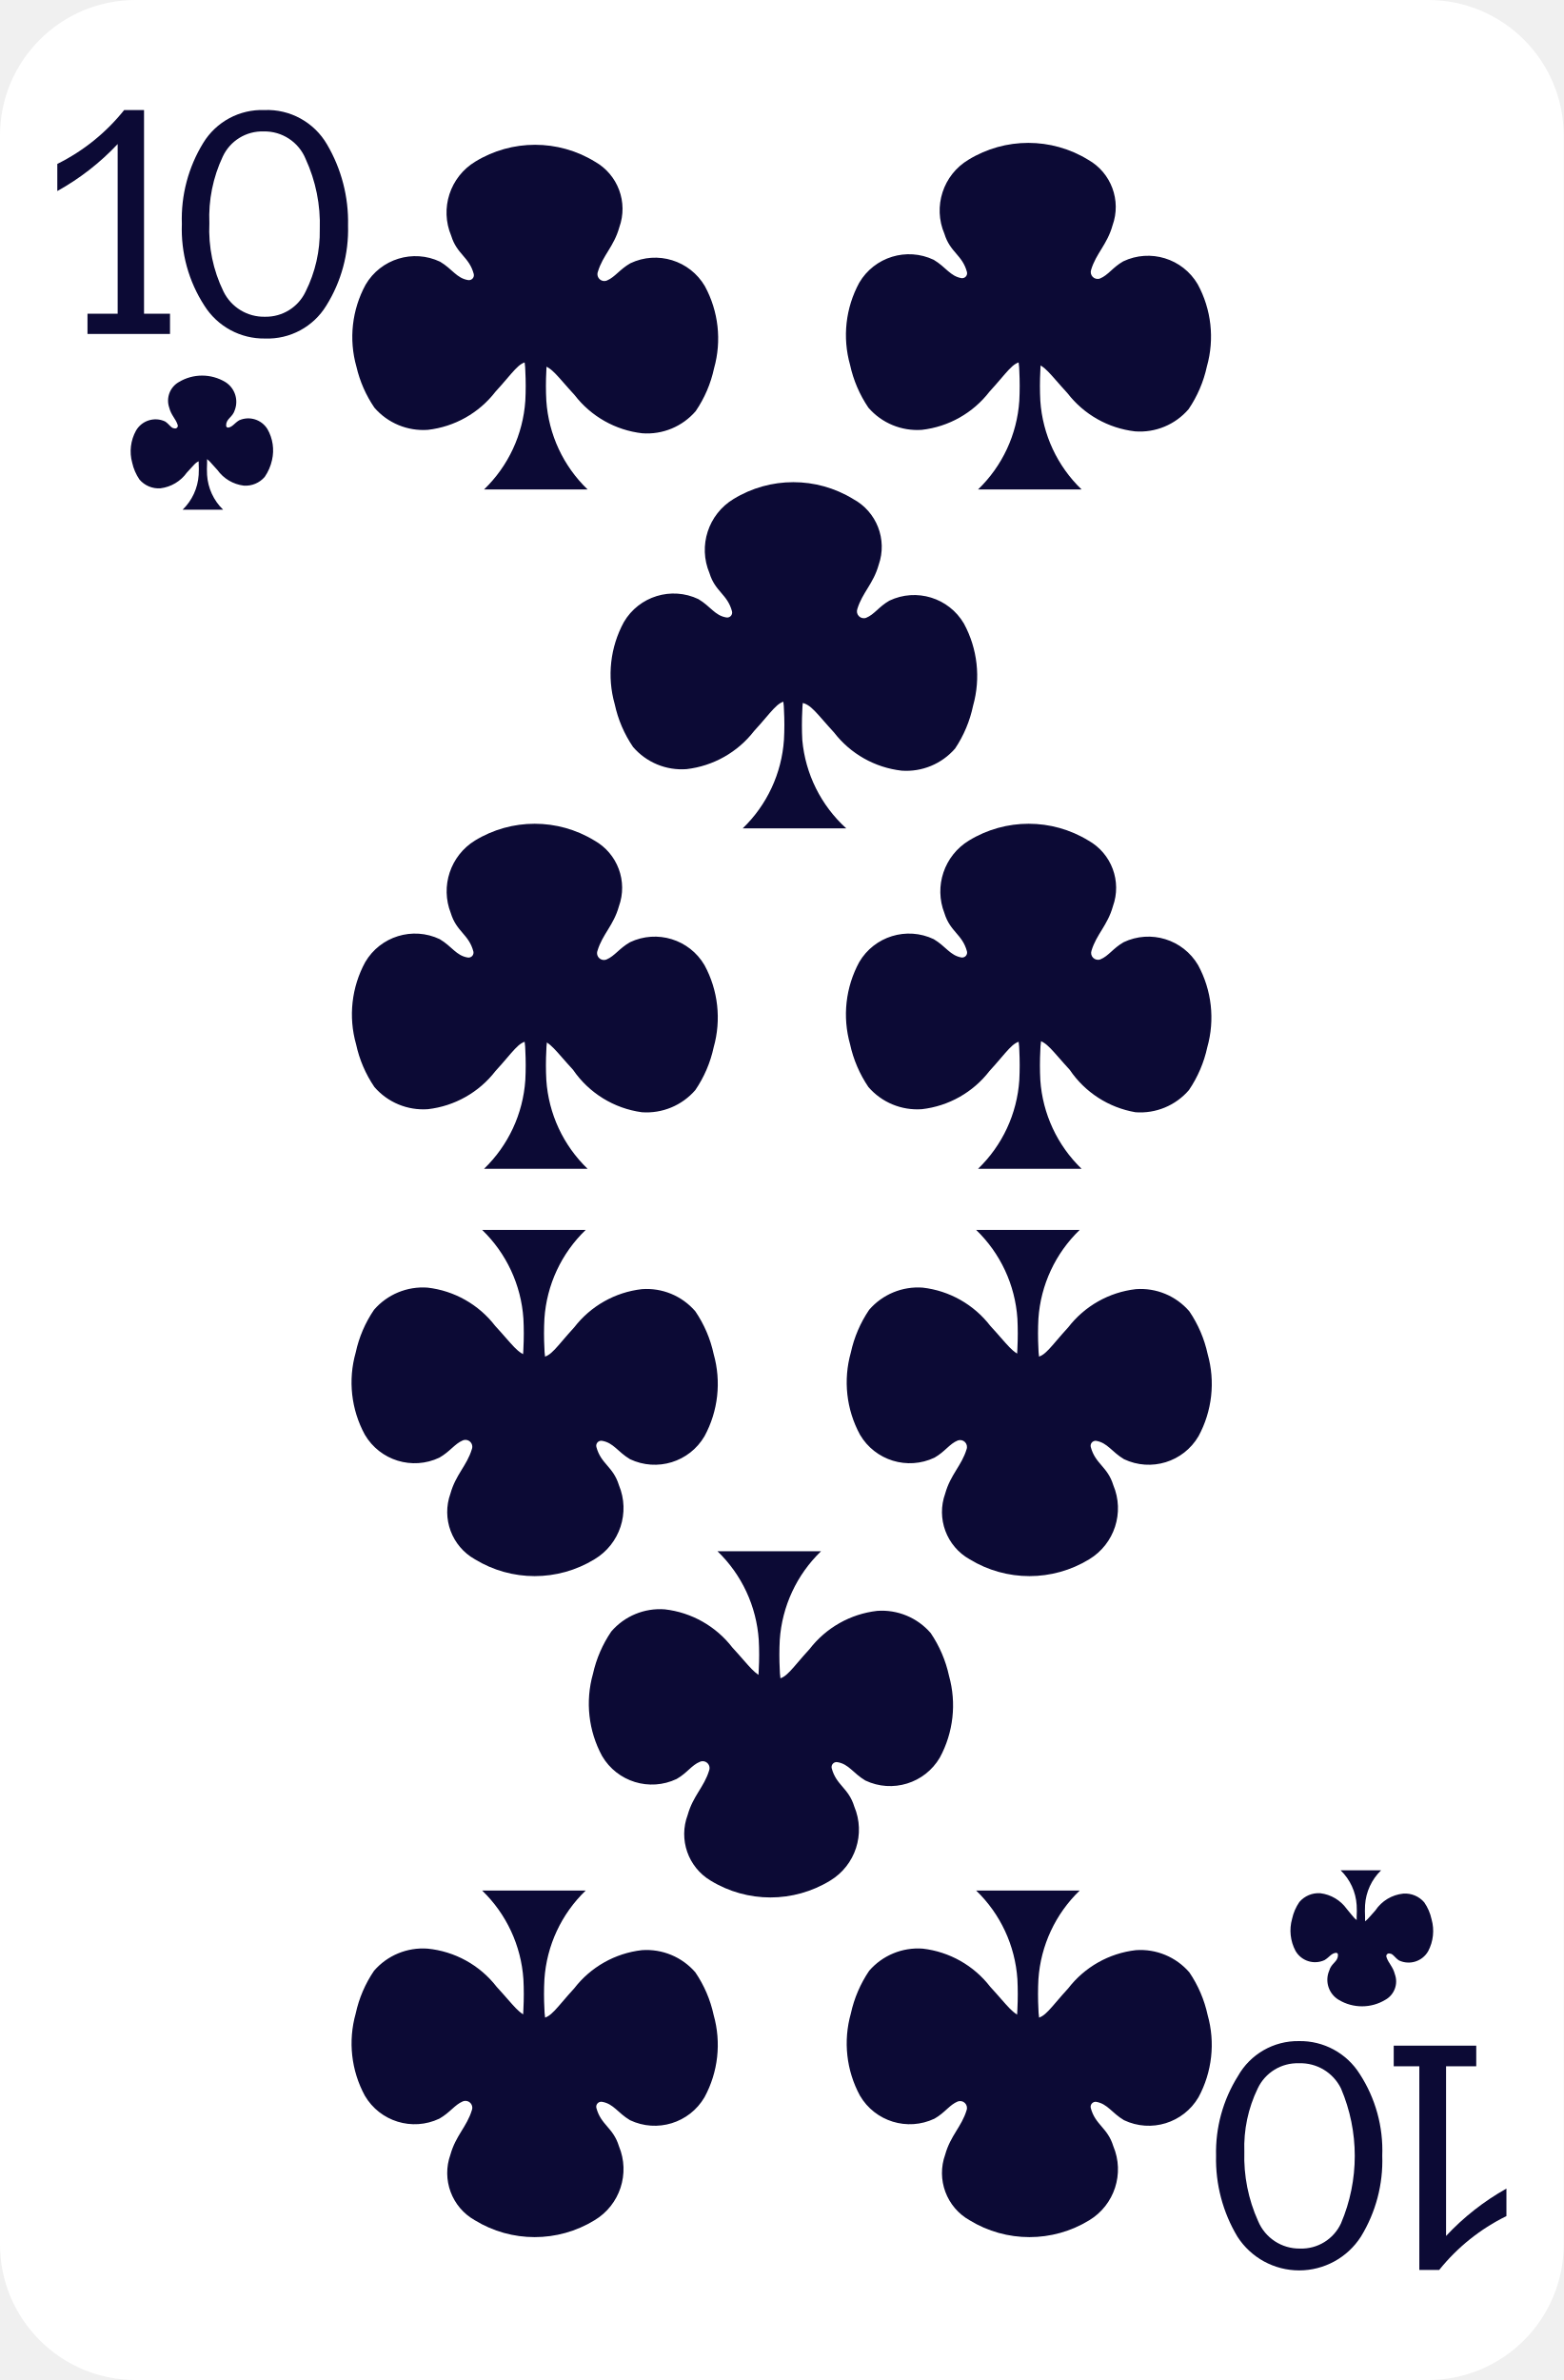
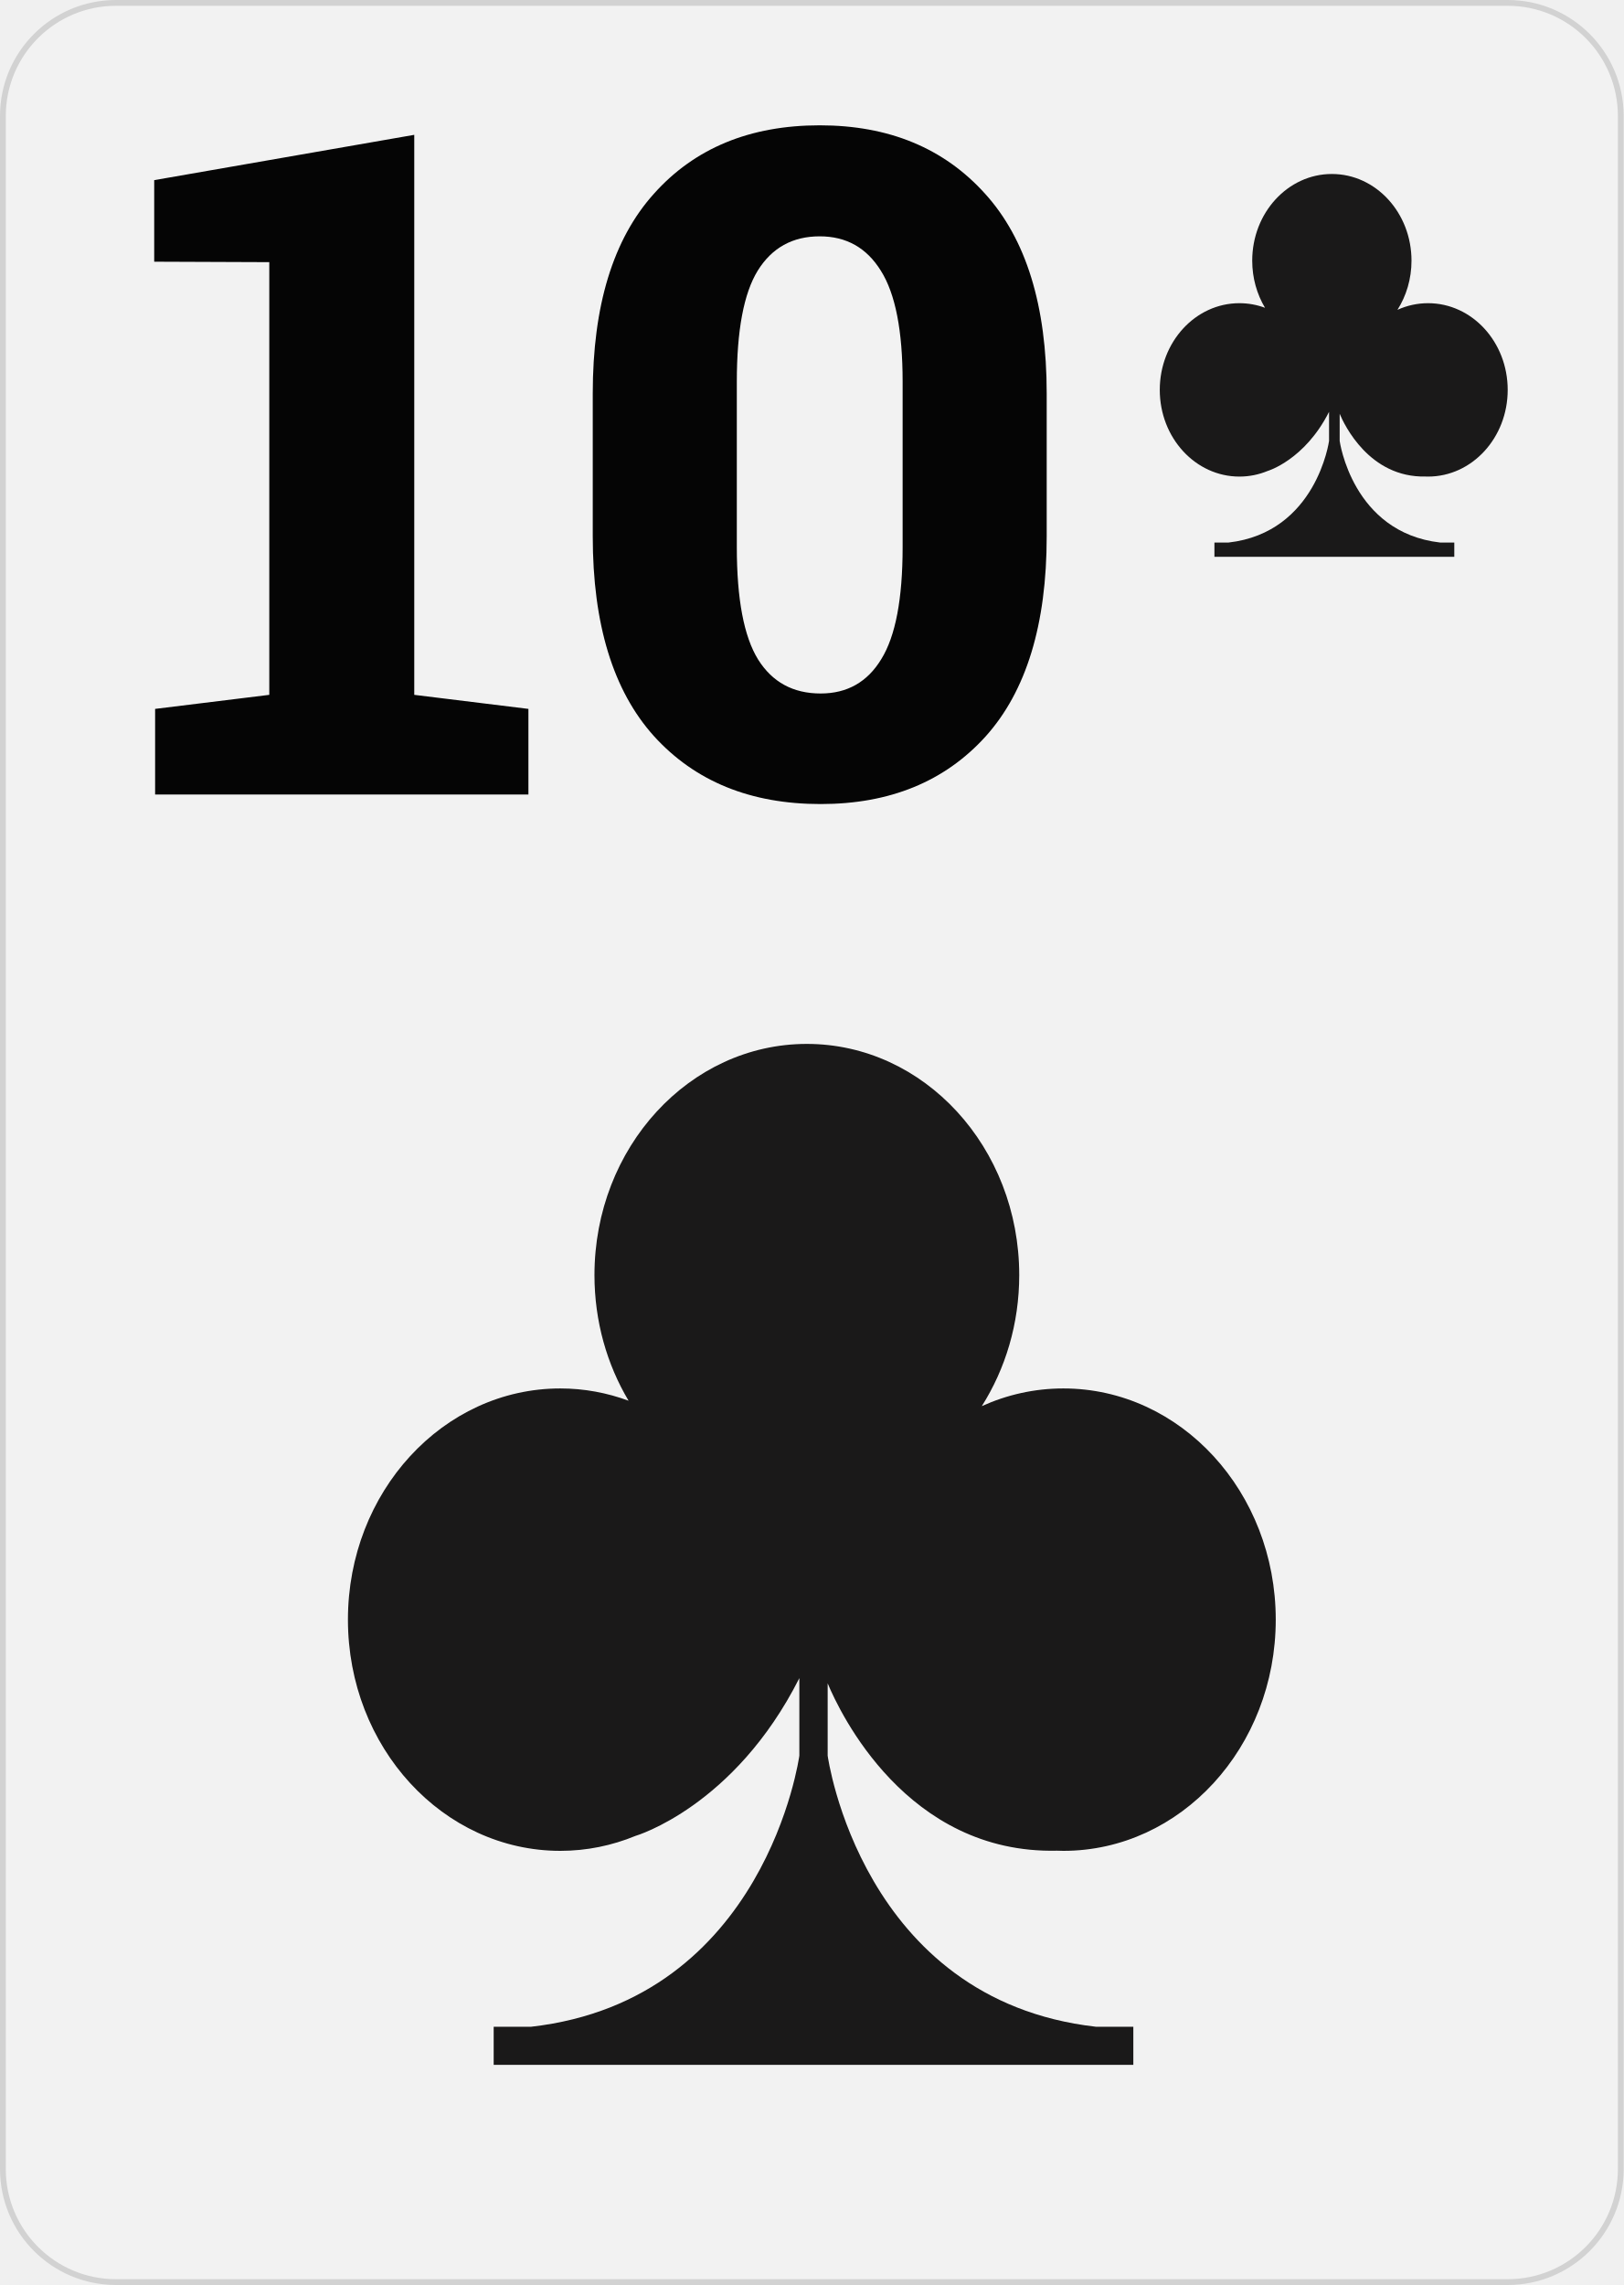
- <svg xmlns="http://www.w3.org/2000/svg" viewBox="0 0 40.93 62.29">
-   <defs>
-     <style>.cls-1{fill:#fff;}.cls-2{fill:#0c0a35;}</style>
-   </defs>
-   <g id="Calque_2" data-name="Calque 2">
-     <g id="Layer_1" data-name="Layer 1">
-       <rect class="cls-1" x="0.09" y="0.09" width="40.74" height="62.1" rx="3.45" ry="3.45" />
-       <path class="cls-1" d="M37.39,62.29H3.54A3.55,3.55,0,0,1,0,58.74V3.54A3.55,3.55,0,0,1,3.54,0H37.39a3.55,3.55,0,0,1,3.54,3.54v55.2A3.55,3.55,0,0,1,37.39,62.29ZM3.54.19A3.36,3.36,0,0,0,.19,3.54v55.2A3.36,3.36,0,0,0,3.54,62.1H37.39a3.36,3.36,0,0,0,3.36-3.36V3.54A3.36,3.36,0,0,0,37.39.19Z" />
-       <path class="cls-2" d="M5.42,11.77c0,.1,0,.24,0,.35a2.91,2.91,0,0,0,0,.31,1.39,1.39,0,0,0,.42.91c-.24,0-.83,0-1.06,0a1.39,1.39,0,0,0,.42-.91,2.66,2.66,0,0,0,0-.31c0-.1,0-.25,0-.35Z" />
-       <path class="cls-2" d="M5.35,12c.1,0,.16.11.34.3a1,1,0,0,0,.69.41.66.66,0,0,0,.55-.23,1.25,1.25,0,0,0,.19-.44A1.12,1.12,0,0,0,7,11.23.59.59,0,0,0,6.26,11c-.13.08-.17.17-.28.19a.05.05,0,0,1-.06-.06c0-.18.17-.2.23-.41A.61.61,0,0,0,5.9,10a1.18,1.18,0,0,0-1.22,0,.56.56,0,0,0-.25.67c.05.2.17.29.22.45a.07.07,0,0,1-.09.09c-.08,0-.13-.11-.24-.18a.59.59,0,0,0-.76.24,1.12,1.12,0,0,0-.1.84,1.27,1.27,0,0,0,.19.44.66.66,0,0,0,.55.23,1,1,0,0,0,.69-.41c.18-.19.24-.29.34-.3Z" />
-       <path class="cls-2" d="M4.45,8.21v.53H2.29V8.21h.79V3.77A6.48,6.48,0,0,1,1.5,5V4.29A5.18,5.18,0,0,0,3.25,2.88h.52V8.21Z" />
-       <path class="cls-2" d="M6.94,8.86A1.84,1.84,0,0,1,5.35,8a3.68,3.68,0,0,1-.59-2.14,3.8,3.8,0,0,1,.56-2.12,1.8,1.8,0,0,1,1.6-.86,1.81,1.81,0,0,1,1.64.9A4,4,0,0,1,9.11,5.9,3.76,3.76,0,0,1,8.54,8,1.8,1.8,0,0,1,6.94,8.86Zm0-.57A1.15,1.15,0,0,0,8,7.63,3.51,3.51,0,0,0,8.37,6,4.07,4.07,0,0,0,8,4.16a1.16,1.16,0,0,0-1.1-.72,1.14,1.14,0,0,0-1.07.66,3.71,3.71,0,0,0-.35,1.74,3.69,3.69,0,0,0,.37,1.79A1.18,1.18,0,0,0,6.94,8.29Z" />
-       <path class="cls-2" d="M35.51,50.52c0-.1,0-.24,0-.35a2.65,2.65,0,0,0,0-.31,1.39,1.39,0,0,0-.42-.91c.24,0,.83,0,1.06,0a1.39,1.39,0,0,0-.42.91,2.91,2.91,0,0,0,0,.31c0,.1,0,.25,0,.35Z" />
-       <path class="cls-2" d="M35.58,50.27c-.1,0-.16-.11-.33-.31a1,1,0,0,0-.69-.41.66.66,0,0,0-.55.23,1.24,1.24,0,0,0-.19.44,1.13,1.13,0,0,0,.09.84.59.59,0,0,0,.76.24c.13-.08.17-.17.29-.19a.05.05,0,0,1,.06.06c0,.18-.17.2-.23.41a.61.61,0,0,0,.25.76,1.18,1.18,0,0,0,1.22,0,.55.55,0,0,0,.25-.67c-.05-.2-.17-.29-.22-.45a.07.07,0,0,1,.09-.09c.08,0,.13.11.24.18a.59.59,0,0,0,.76-.24,1.13,1.13,0,0,0,.09-.84,1.24,1.24,0,0,0-.19-.44.66.66,0,0,0-.55-.23A1,1,0,0,0,36,50c-.18.2-.24.29-.33.31Z" />
-       <path class="cls-2" d="M36.48,54.08v-.54h2.16v.54h-.79v4.44a6.54,6.54,0,0,1,1.58-1.24V58a5.19,5.19,0,0,0-1.76,1.41h-.52V54.08Z" />
-       <path class="cls-2" d="M34,53.42a1.84,1.84,0,0,1,1.59.86,3.67,3.67,0,0,1,.59,2.14,3.8,3.8,0,0,1-.56,2.12,1.92,1.92,0,0,1-3.23,0,3.94,3.94,0,0,1-.56-2.12,3.75,3.75,0,0,1,.57-2.08A1.8,1.8,0,0,1,34,53.42ZM34,54a1.15,1.15,0,0,0-1.08.66,3.52,3.52,0,0,0-.35,1.66,4.09,4.09,0,0,0,.36,1.81,1.17,1.17,0,0,0,1.1.72,1.14,1.14,0,0,0,1.07-.66,4.5,4.5,0,0,0,0-3.53A1.18,1.18,0,0,0,34,54Z" />
-       <path class="cls-2" d="M13.65,8.83c0,.26.1.63.1.88a7.46,7.46,0,0,1,0,.78,3.56,3.56,0,0,1-1.08,2.32c.6,0,2.11,0,2.71,0a3.55,3.55,0,0,1-1.08-2.32,7.17,7.17,0,0,1,0-.78c0-.26.1-.63.1-.88Z" />
-       <path class="cls-2" d="M13.83,9.47c-.25,0-.4.28-.86.78a2.61,2.61,0,0,1-1.77,1,1.69,1.69,0,0,1-1.4-.58A3.17,3.17,0,0,1,9.33,9.6a2.86,2.86,0,0,1,.24-2.15,1.51,1.51,0,0,1,1.95-.6c.32.19.43.43.73.48a.13.13,0,0,0,.15-.16c-.12-.45-.44-.51-.59-1a1.56,1.56,0,0,1,.63-1.94,3,3,0,0,1,3.13,0,1.42,1.42,0,0,1,.64,1.72c-.14.5-.43.73-.56,1.16a.18.18,0,0,0,.24.23c.21-.09.33-.29.61-.45a1.51,1.51,0,0,1,1.95.6,2.87,2.87,0,0,1,.24,2.15,3.17,3.17,0,0,1-.48,1.12,1.68,1.68,0,0,1-1.4.58,2.61,2.61,0,0,1-1.77-1c-.46-.5-.6-.74-.86-.78Z" />
-       <path class="cls-2" d="M26.58,8.83c0,.26.1.63.1.88a7.74,7.74,0,0,1,0,.78,3.55,3.55,0,0,1-1.08,2.32c.6,0,2.11,0,2.71,0a3.55,3.55,0,0,1-1.08-2.32,7.46,7.46,0,0,1,0-.78c0-.26.1-.63.1-.88Z" />
-       <path class="cls-2" d="M26.76,9.47c-.25,0-.4.28-.86.78a2.61,2.61,0,0,1-1.77,1,1.69,1.69,0,0,1-1.4-.58,3.21,3.21,0,0,1-.48-1.12,2.87,2.87,0,0,1,.24-2.15,1.51,1.51,0,0,1,1.95-.6c.32.19.43.43.73.48a.13.13,0,0,0,.14-.16c-.12-.45-.44-.51-.59-1a1.55,1.55,0,0,1,.63-1.94,3,3,0,0,1,3.13,0,1.42,1.42,0,0,1,.64,1.72c-.14.5-.43.73-.56,1.16a.18.18,0,0,0,.23.23c.22-.09.33-.29.61-.45a1.51,1.51,0,0,1,1.95.6,2.87,2.87,0,0,1,.24,2.15,3.19,3.19,0,0,1-.48,1.12,1.68,1.68,0,0,1-1.4.58,2.61,2.61,0,0,1-1.77-1c-.46-.5-.6-.74-.86-.78Z" />
-       <path class="cls-2" d="M27.28,53.46c0-.26-.1-.63-.1-.88a7.45,7.45,0,0,1,0-.78,3.56,3.56,0,0,1,1.08-2.32c-.6,0-2.11,0-2.71,0a3.55,3.55,0,0,1,1.08,2.32,7.74,7.74,0,0,1,0,.78c0,.26-.1.63-.1.88Z" />
-       <path class="cls-2" d="M27.1,52.82c.25,0,.4-.28.86-.78a2.61,2.61,0,0,1,1.77-1,1.69,1.69,0,0,1,1.4.58,3.19,3.19,0,0,1,.48,1.12,2.88,2.88,0,0,1-.24,2.15,1.51,1.51,0,0,1-1.95.6c-.32-.19-.43-.43-.73-.48a.13.13,0,0,0-.14.16c.12.45.44.51.59,1a1.56,1.56,0,0,1-.63,1.94,3,3,0,0,1-3.13,0,1.42,1.42,0,0,1-.64-1.72c.14-.5.43-.73.56-1.16a.18.18,0,0,0-.23-.23c-.22.09-.33.29-.61.45a1.51,1.51,0,0,1-1.95-.6,2.87,2.87,0,0,1-.24-2.15,3.21,3.21,0,0,1,.48-1.12,1.69,1.69,0,0,1,1.4-.58,2.61,2.61,0,0,1,1.77,1c.46.5.6.74.86.78Z" />
-       <path class="cls-2" d="M14.35,53.46c0-.26-.1-.63-.1-.88a7.16,7.16,0,0,1,0-.78,3.55,3.55,0,0,1,1.08-2.32c-.6,0-2.11,0-2.71,0a3.56,3.56,0,0,1,1.08,2.32,7.45,7.45,0,0,1,0,.78c0,.26-.1.63-.1.88Z" />
-       <path class="cls-2" d="M14.17,52.82c.25,0,.4-.28.86-.78a2.61,2.61,0,0,1,1.77-1,1.69,1.69,0,0,1,1.4.58,3.17,3.17,0,0,1,.48,1.12,2.87,2.87,0,0,1-.24,2.15,1.51,1.51,0,0,1-1.95.6c-.32-.19-.43-.43-.73-.48a.13.13,0,0,0-.15.16c.12.45.44.51.59,1a1.56,1.56,0,0,1-.64,1.94,3,3,0,0,1-3.13,0,1.42,1.42,0,0,1-.64-1.72c.14-.5.43-.73.56-1.16a.18.18,0,0,0-.24-.23c-.21.09-.33.29-.61.45a1.51,1.51,0,0,1-1.95-.6,2.87,2.87,0,0,1-.24-2.15,3.17,3.17,0,0,1,.48-1.12,1.69,1.69,0,0,1,1.4-.58A2.61,2.61,0,0,1,13,52c.46.5.6.74.86.78Z" />
-       <path class="cls-2" d="M13.65,26.61c0,.26.1.63.1.88a7.46,7.46,0,0,1,0,.78,3.56,3.56,0,0,1-1.08,2.32c.6,0,2.11,0,2.71,0a3.55,3.55,0,0,1-1.08-2.32,7.17,7.17,0,0,1,0-.78c0-.26.1-.63.1-.88Z" />
-       <path class="cls-2" d="M13.83,27.25c-.25,0-.4.28-.86.78a2.61,2.61,0,0,1-1.77,1,1.69,1.69,0,0,1-1.4-.58,3.17,3.17,0,0,1-.48-1.12,2.86,2.86,0,0,1,.24-2.15,1.51,1.51,0,0,1,1.95-.6c.32.19.43.43.73.48a.13.13,0,0,0,.15-.16c-.12-.45-.44-.51-.59-1A1.56,1.56,0,0,1,12.43,22a3,3,0,0,1,3.13,0,1.42,1.42,0,0,1,.64,1.72c-.14.5-.43.73-.56,1.16a.18.18,0,0,0,.24.23c.21-.09.33-.29.61-.45a1.51,1.51,0,0,1,1.95.6,2.87,2.87,0,0,1,.24,2.15,3.17,3.17,0,0,1-.48,1.12,1.69,1.69,0,0,1-1.4.58A2.61,2.61,0,0,1,15,28c-.46-.5-.6-.74-.86-.78Z" />
-       <path class="cls-2" d="M26.58,26.61c0,.26.1.63.1.88a7.75,7.75,0,0,1,0,.78,3.55,3.55,0,0,1-1.08,2.32c.6,0,2.11,0,2.71,0a3.56,3.56,0,0,1-1.08-2.32,7.46,7.46,0,0,1,0-.78c0-.26.1-.63.1-.88Z" />
-       <path class="cls-2" d="M26.76,27.25c-.25,0-.4.28-.86.78a2.61,2.61,0,0,1-1.77,1,1.69,1.69,0,0,1-1.4-.58,3.21,3.21,0,0,1-.48-1.12,2.87,2.87,0,0,1,.24-2.15,1.51,1.51,0,0,1,1.95-.6c.32.19.43.43.73.48a.13.13,0,0,0,.14-.16c-.12-.45-.44-.51-.59-1A1.56,1.56,0,0,1,25.36,22a3,3,0,0,1,3.13,0,1.42,1.42,0,0,1,.64,1.72c-.14.5-.43.73-.56,1.16a.18.18,0,0,0,.23.23c.22-.09.33-.29.61-.45a1.51,1.51,0,0,1,1.95.6,2.87,2.87,0,0,1,.24,2.15,3.2,3.2,0,0,1-.48,1.12,1.68,1.68,0,0,1-1.4.58A2.61,2.61,0,0,1,28,28c-.46-.5-.6-.74-.86-.78Z" />
-       <path class="cls-2" d="M27.28,36.17c0-.26-.1-.63-.1-.88a7.46,7.46,0,0,1,0-.78,3.56,3.56,0,0,1,1.08-2.32c-.6,0-2.11,0-2.71,0a3.55,3.55,0,0,1,1.08,2.32,7.74,7.74,0,0,1,0,.78c0,.26-.1.63-.1.88Z" />
-       <path class="cls-2" d="M27.1,35.52c.25,0,.4-.28.86-.78a2.61,2.61,0,0,1,1.77-1,1.68,1.68,0,0,1,1.4.58,3.19,3.19,0,0,1,.48,1.12,2.87,2.87,0,0,1-.24,2.15,1.51,1.51,0,0,1-1.95.6c-.32-.19-.43-.43-.73-.48a.13.13,0,0,0-.14.16c.12.45.44.51.59,1a1.56,1.56,0,0,1-.63,1.94,3,3,0,0,1-3.13,0,1.42,1.42,0,0,1-.64-1.72c.14-.5.43-.73.56-1.16a.18.18,0,0,0-.23-.23c-.22.09-.33.29-.61.45a1.51,1.51,0,0,1-1.95-.6,2.87,2.87,0,0,1-.24-2.15,3.2,3.2,0,0,1,.48-1.12,1.69,1.69,0,0,1,1.4-.58,2.61,2.61,0,0,1,1.77,1c.46.5.6.74.86.78Z" />
-       <path class="cls-2" d="M14.35,36.17c0-.26-.1-.63-.1-.88a7.17,7.17,0,0,1,0-.78,3.55,3.55,0,0,1,1.08-2.32c-.6,0-2.11,0-2.71,0a3.56,3.56,0,0,1,1.08,2.32,7.46,7.46,0,0,1,0,.78c0,.26-.1.63-.1.88Z" />
-       <path class="cls-2" d="M14.17,35.52c.25,0,.4-.28.86-.78a2.61,2.61,0,0,1,1.77-1,1.68,1.68,0,0,1,1.4.58,3.17,3.17,0,0,1,.48,1.12,2.87,2.87,0,0,1-.24,2.15,1.51,1.51,0,0,1-1.95.6c-.32-.19-.43-.43-.73-.48a.13.13,0,0,0-.15.16c.12.45.44.51.59,1a1.56,1.56,0,0,1-.64,1.94,3,3,0,0,1-3.13,0,1.42,1.42,0,0,1-.64-1.72c.14-.5.43-.73.56-1.16a.18.18,0,0,0-.24-.23c-.21.09-.33.29-.61.45a1.51,1.51,0,0,1-1.95-.6,2.86,2.86,0,0,1-.24-2.15,3.16,3.16,0,0,1,.48-1.12,1.69,1.69,0,0,1,1.4-.58,2.61,2.61,0,0,1,1.77,1c.46.5.6.74.86.78Z" />
-       <path class="cls-2" d="M20.42,17.7c0,.26.1.63.1.88a7.17,7.17,0,0,1,0,.78,3.55,3.55,0,0,1-1.08,2.32c.6,0,2.11,0,2.71,0A3.55,3.55,0,0,1,21,19.37a7.45,7.45,0,0,1,0-.78c0-.26.1-.63.1-.88Z" />
-       <path class="cls-2" d="M20.6,18.35c-.25,0-.4.28-.86.78a2.62,2.62,0,0,1-1.77,1,1.68,1.68,0,0,1-1.4-.58,3.17,3.17,0,0,1-.48-1.12,2.86,2.86,0,0,1,.24-2.15,1.51,1.51,0,0,1,1.95-.6c.32.19.43.43.73.48a.13.13,0,0,0,.15-.16c-.12-.45-.44-.51-.59-1a1.56,1.56,0,0,1,.63-1.94,3,3,0,0,1,3.13,0A1.42,1.42,0,0,1,23,14.78c-.14.5-.43.73-.56,1.16a.18.18,0,0,0,.23.23c.22-.09.33-.29.61-.45a1.51,1.51,0,0,1,1.95.6,2.87,2.87,0,0,1,.24,2.15A3.19,3.19,0,0,1,25,19.59a1.69,1.69,0,0,1-1.4.58,2.61,2.61,0,0,1-1.77-1c-.46-.5-.6-.74-.86-.78Z" />
-       <path class="cls-2" d="M20.51,44.58c0-.26-.1-.63-.1-.88a7.41,7.41,0,0,1,0-.78,3.56,3.56,0,0,1,1.08-2.32c-.6,0-2.11,0-2.71,0a3.55,3.55,0,0,1,1.08,2.32,7.2,7.2,0,0,1,0,.78c0,.26-.1.63-.1.88Z" />
-       <path class="cls-2" d="M20.33,43.94c.25,0,.4-.28.86-.78a2.61,2.61,0,0,1,1.77-1,1.69,1.69,0,0,1,1.4.58,3.21,3.21,0,0,1,.48,1.12A2.87,2.87,0,0,1,24.6,46a1.51,1.51,0,0,1-1.95.6c-.32-.19-.43-.43-.73-.48a.13.13,0,0,0-.15.16c.12.45.44.51.59,1a1.56,1.56,0,0,1-.63,1.94,3,3,0,0,1-3.13,0A1.42,1.42,0,0,1,18,47.5c.14-.5.43-.73.56-1.16a.18.18,0,0,0-.24-.23c-.22.09-.33.29-.61.45a1.51,1.51,0,0,1-1.95-.6,2.87,2.87,0,0,1-.24-2.15A3.21,3.21,0,0,1,16,42.7a1.68,1.68,0,0,1,1.4-.58,2.61,2.61,0,0,1,1.77,1c.46.5.6.74.86.78Z" />
-     </g>
-   </g>
+ <svg xmlns="http://www.w3.org/2000/svg" width="280" height="394" viewBox="0 0 280 394" fill="none">
+   <rect x="0.5" y="0.5" width="279" height="393" rx="19.5" fill="#F2F2F2" stroke="#D2D2D2" />
+   <path d="M26.75 137V122.234L46.438 119.812V45.203L26.594 45.125V31.062L71.438 23.25V119.812L91.125 122.234V137H26.75ZM141.516 138.641C129.432 138.641 119.849 134.734 112.766 126.922C105.734 119.109 102.219 107.625 102.219 92.469V67.859C102.219 52.703 105.734 41.219 112.766 33.406C119.797 25.542 129.328 21.609 141.359 21.609C153.286 21.609 162.792 25.542 169.875 33.406C176.958 41.219 180.5 52.703 180.5 67.859V92.469C180.5 107.677 176.984 119.187 169.953 127C162.922 134.76 153.443 138.641 141.516 138.641ZM141.516 119.578C146.099 119.578 149.589 117.599 151.984 113.641C154.432 109.682 155.656 103.25 155.656 94.344V65.828C155.656 57.026 154.406 50.646 151.906 46.688C149.458 42.729 145.943 40.75 141.359 40.75C136.672 40.75 133.104 42.729 130.656 46.688C128.26 50.594 127.062 56.974 127.062 65.828V94.344C127.062 103.302 128.286 109.76 130.734 113.719C133.182 117.625 136.776 119.578 141.516 119.578Z" fill="#050505" />
+   <path fill-rule="evenodd" clip-rule="evenodd" d="M183.375 239.408C178.391 239.408 173.641 240.496 169.31 242.459C173.377 236.037 175.764 228.257 175.764 219.866C175.764 197.849 159.365 180 139.138 180C118.911 180 102.513 197.849 102.513 219.866C102.513 227.854 104.68 235.288 108.397 241.525C104.701 240.16 100.744 239.408 96.625 239.408C76.397 239.408 60 257.257 60 279.274C60 301.291 76.397 319.14 96.625 319.14C101.193 319.14 105.563 318.221 109.596 316.558C109.595 316.567 126.641 311.557 137.846 289.358V302.724C137.846 302.724 132.101 344.857 91.598 349.469H85.134V356.035H195.44V349.469H188.977C148.474 344.857 142.729 302.724 142.729 302.724V290.257C144.816 295.26 156.354 319.719 182.287 319.112C182.649 319.121 183.01 319.14 183.375 319.14C203.603 319.14 220 301.291 220 279.274C220 257.257 203.603 239.408 183.375 239.408Z" fill="#1A1919" />
+   <path fill-rule="evenodd" clip-rule="evenodd" d="M246.266 52.278C244.397 52.278 242.615 52.686 240.991 53.422C242.516 51.014 243.411 48.096 243.411 44.95C243.411 36.693 237.262 30 229.677 30C222.092 30 215.942 36.693 215.942 44.95C215.942 47.945 216.755 50.733 218.149 53.072C216.763 52.56 215.279 52.278 213.734 52.278C206.149 52.278 200 58.971 200 67.228C200 75.484 206.149 82.177 213.734 82.177C215.447 82.177 217.086 81.833 218.598 81.209C218.598 81.213 224.99 79.334 229.192 71.009V76.022C229.192 76.022 227.038 91.821 211.849 93.551H209.425V96.013H250.79V93.551H248.366C233.178 91.821 231.023 76.022 231.023 76.022V71.347C231.806 73.222 236.133 82.395 245.858 82.167C245.993 82.171 246.129 82.177 246.266 82.177C253.851 82.177 260 75.484 260 67.228C260 58.971 253.851 52.278 246.266 52.278Z" fill="#1A1919" />
</svg>
